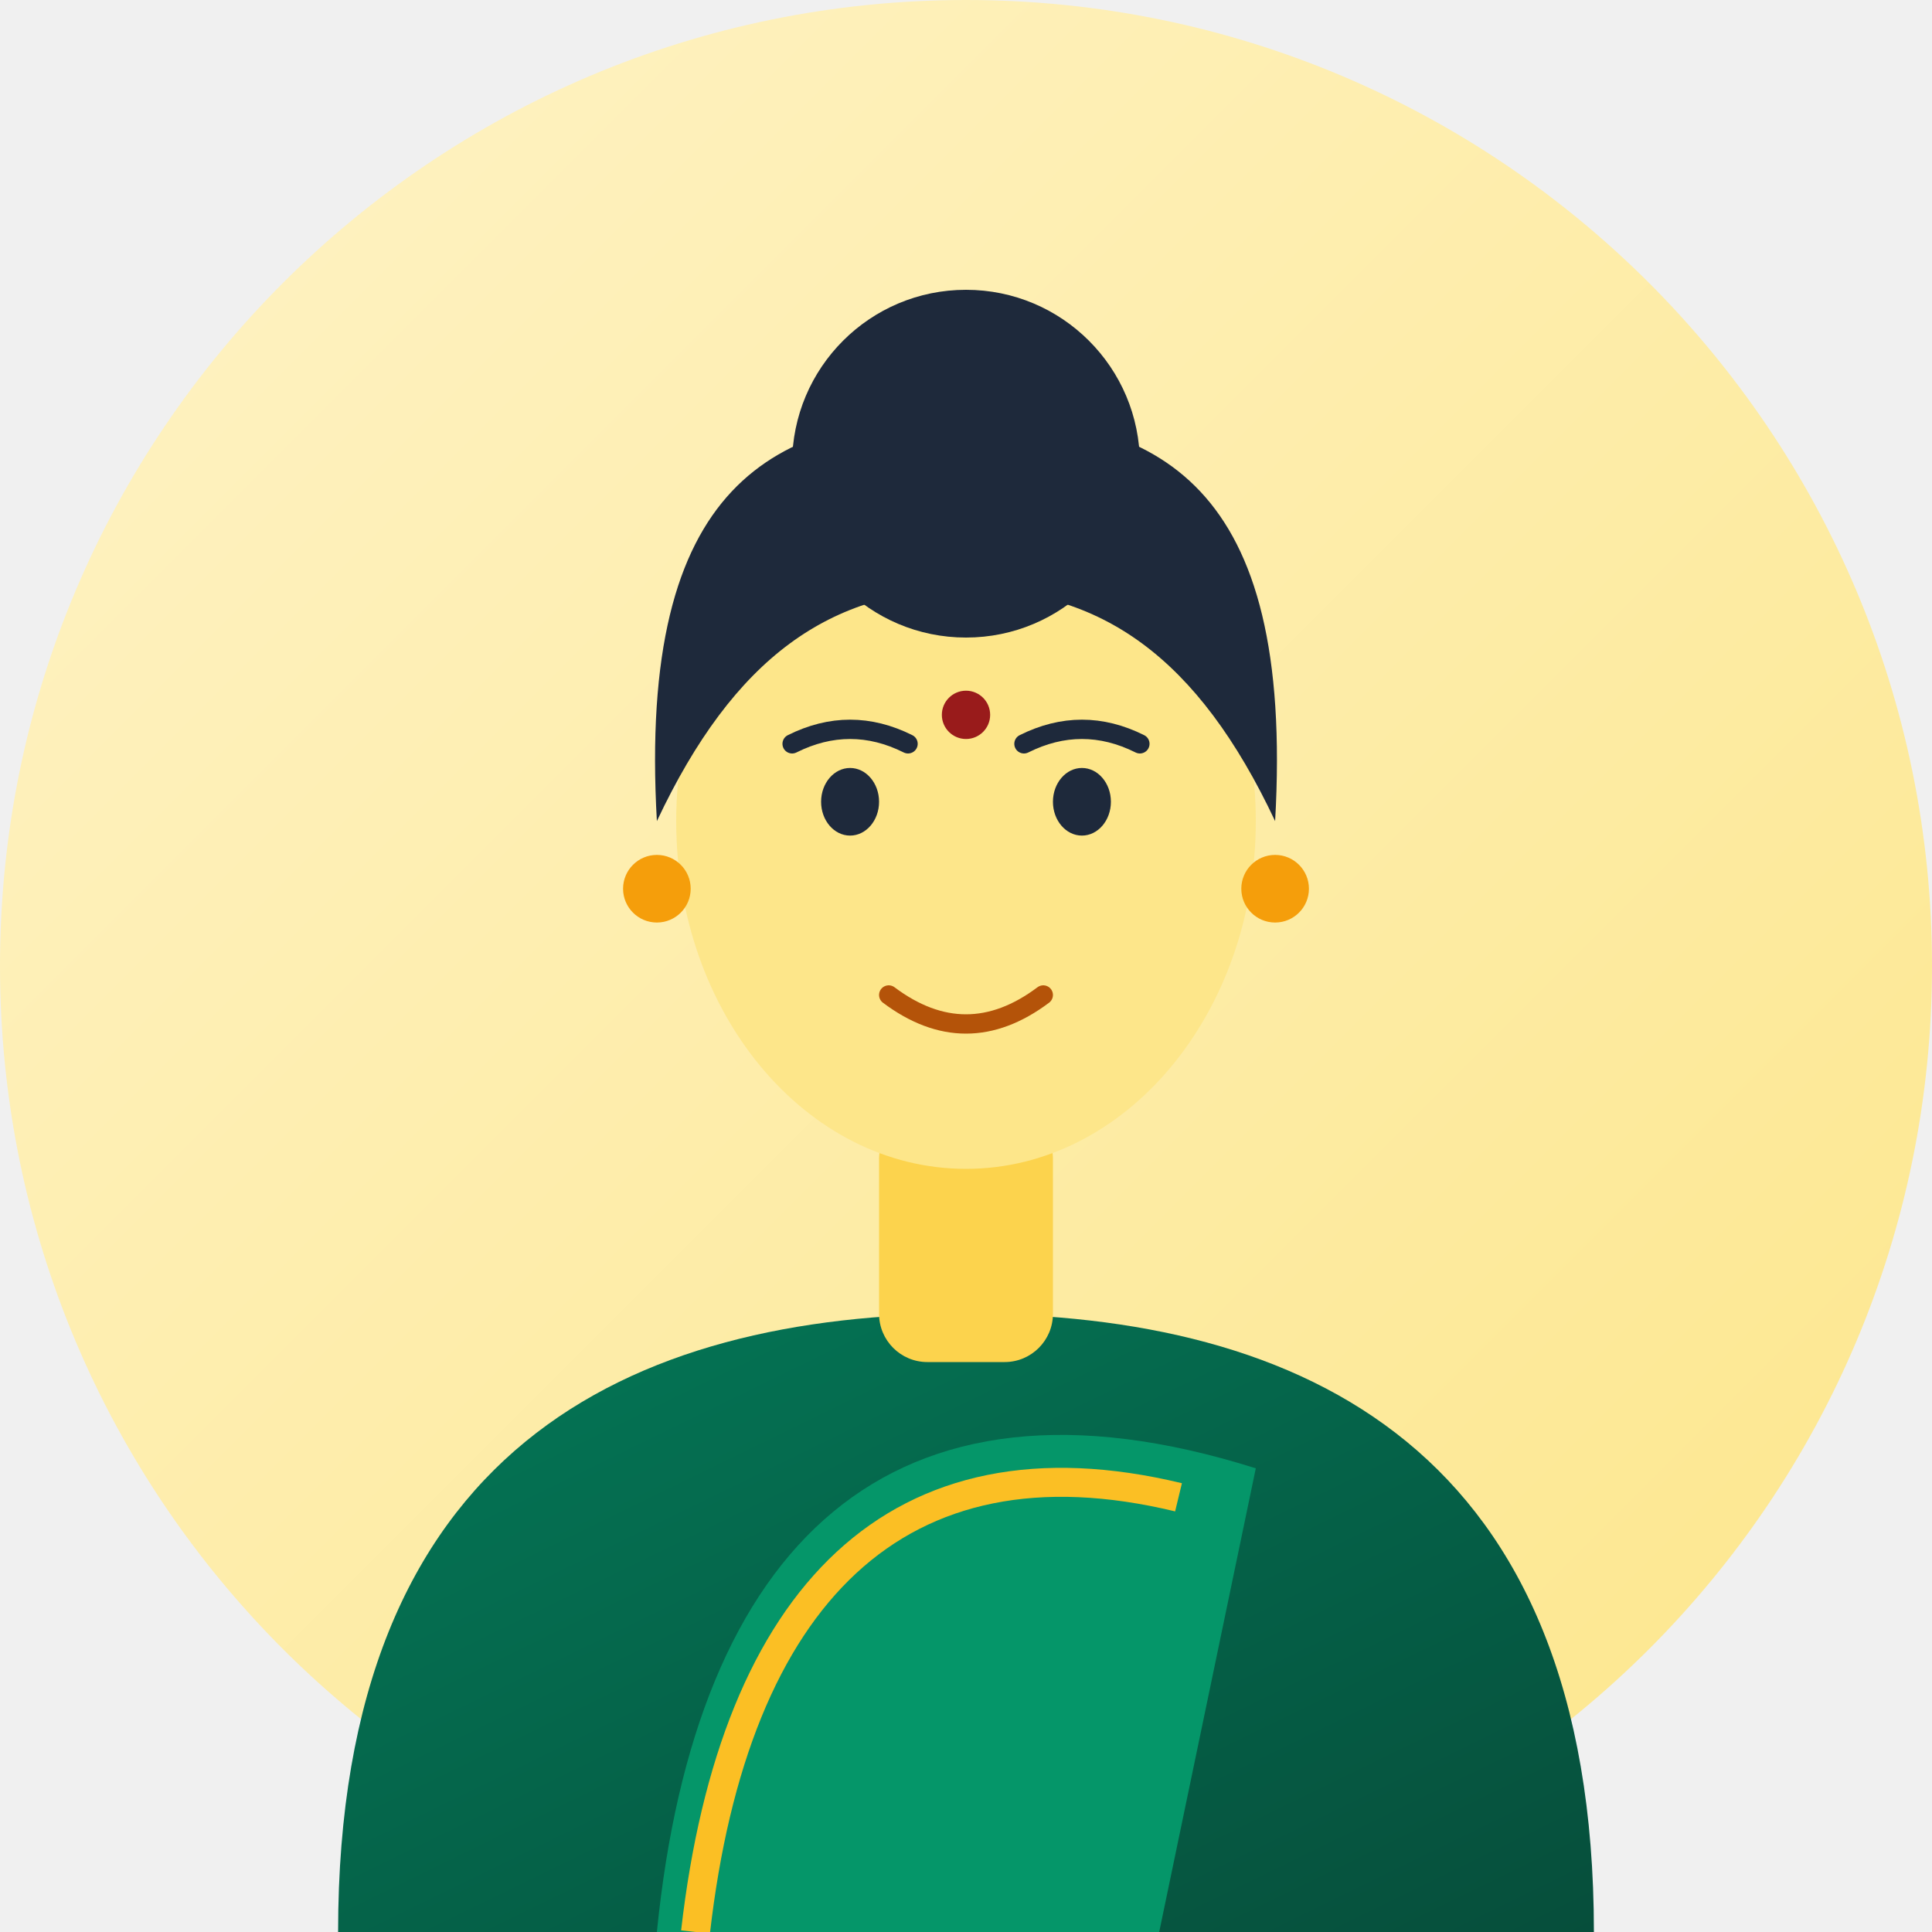
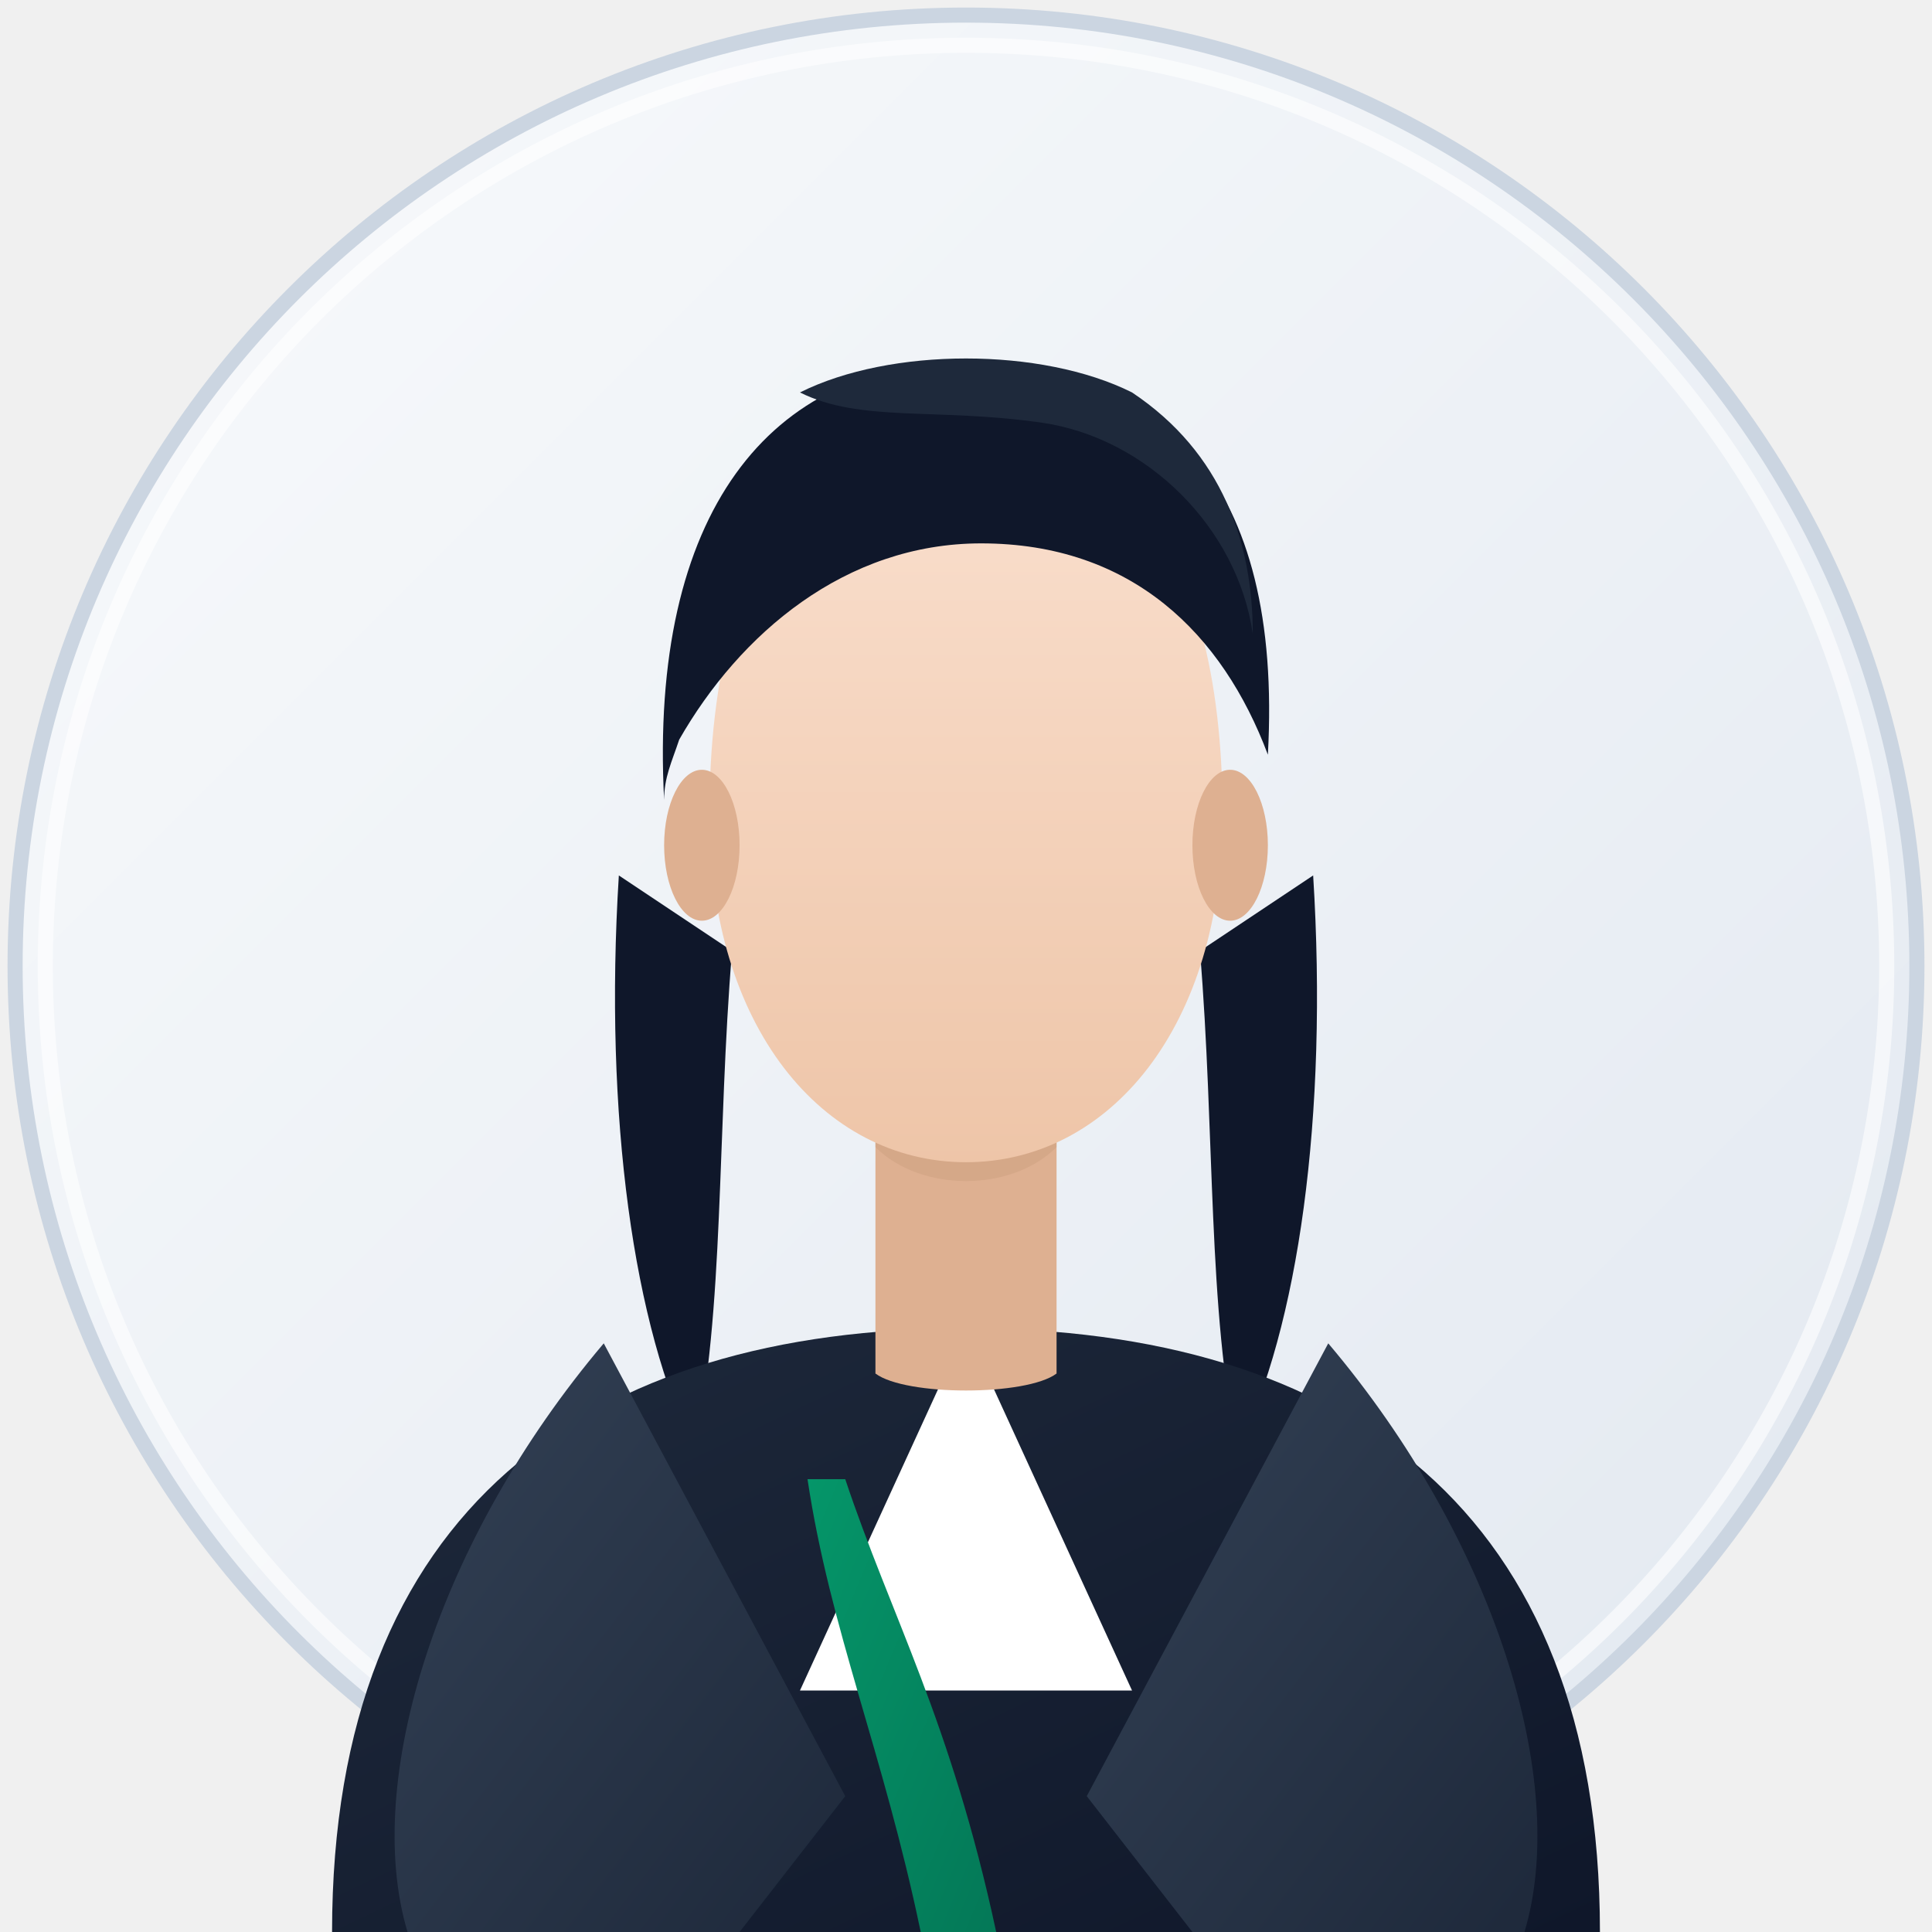
- <svg xmlns="http://www.w3.org/2000/svg" viewBox="0 0 200 200" width="100%" height="100%">
+ <svg xmlns="http://www.w3.org/2000/svg" viewBox="0 0 256 256" width="100%" height="100%">
  <defs>
-     <linearGradient id="bgFemale" x1="0%" y1="0%" x2="100%" y2="100%">
-       <stop offset="0%" stop-color="#fef3c7" />
-       <stop offset="100%" stop-color="#fde68a" />
+     <linearGradient id="bgFem" x1="0%" y1="0%" x2="100%" y2="100%">
+       <stop offset="0%" stop-color="#f8fafc" />
+       <stop offset="100%" stop-color="#e2e8f0" />
    </linearGradient>
-     <linearGradient id="attireFemale" x1="0%" y1="0%" x2="100%" y2="100%">
-       <stop offset="0%" stop-color="#047857" />
-       <stop offset="100%" stop-color="#064e3b" />
+     <linearGradient id="suitFem" x1="0%" y1="0%" x2="100%" y2="100%">
+       <stop offset="0%" stop-color="#1e293b" />
+       <stop offset="100%" stop-color="#0f172a" />
+     </linearGradient>
+     <linearGradient id="lapelFem" x1="0%" y1="0%" x2="100%" y2="100%">
+       <stop offset="0%" stop-color="#334155" />
+       <stop offset="100%" stop-color="#1e293b" />
+     </linearGradient>
+     <linearGradient id="accentFem" x1="0%" y1="0%" x2="100%" y2="100%">
+       <stop offset="0%" stop-color="#059669" />
+       <stop offset="100%" stop-color="#047857" />
+     </linearGradient>
+     <linearGradient id="skinFem" x1="0%" y1="0%" x2="0%" y2="100%">
+       <stop offset="0%" stop-color="#fae0cf" />
+       <stop offset="100%" stop-color="#eec5a8" />
    </linearGradient>
  </defs>
-   <circle cx="100" cy="100" r="100" fill="url(#bgFemale)" />
-   <path d="M35 200 C35 150, 65 136, 100 136 C135 136, 165 150, 165 200 Z" fill="url(#attireFemale)" />
-   <path d="M68 200 C72 160, 92 140, 130 152 L120 200 Z" fill="#059669" />
-   <path d="M72 200 C76 165, 93 148, 122 155" fill="none" stroke="#fbbf24" stroke-width="3" />
-   <rect x="91" y="115" width="18" height="26" rx="5" fill="#fcd34d" />
-   <ellipse cx="100" cy="85" rx="30" ry="36" fill="#fde68a" />
-   <circle cx="100" cy="48" r="18" fill="#1e293b" />
-   <path d="M68 85 C66 50, 80 43, 100 43 C120 43, 134 50, 132 85 C124 68, 114 61, 100 61 C86 61, 76 68, 68 85 Z" fill="#1e293b" />
-   <circle cx="68" cy="92" r="3.5" fill="#f59e0b" />
-   <circle cx="132" cy="92" r="3.5" fill="#f59e0b" />
-   <ellipse cx="88" cy="83" rx="3" ry="3.5" fill="#1e293b" />
-   <ellipse cx="112" cy="83" rx="3" ry="3.5" fill="#1e293b" />
-   <path d="M82 77 Q88 74 94 77" fill="none" stroke="#1e293b" stroke-width="2" stroke-linecap="round" />
-   <path d="M106 77 Q112 74 118 77" fill="none" stroke="#1e293b" stroke-width="2" stroke-linecap="round" />
-   <circle cx="100" cy="74" r="2.5" fill="#991b1b" />
-   <path d="M92 103 Q100 109 108 103" fill="none" stroke="#b45309" stroke-width="2" stroke-linecap="round" />
+   <circle cx="128" cy="128" r="126" fill="url(#bgFem)" stroke="#cbd5e1" stroke-width="2" />
+   <circle cx="128" cy="128" r="122" fill="none" stroke="#ffffff" stroke-width="2" opacity="0.6" />
+   <path d="M82 116 C80 148, 84 176, 92 192 C96 174, 95 150, 97 126 Z" fill="#0f172a" />
+   <path d="M174 116 C176 148, 172 176, 164 192 C160 174, 161 150, 159 126 Z" fill="#0f172a" />
+   <path d="M44 256 C44 200, 78 176, 128 176 C178 176, 212 200, 212 256 Z" fill="url(#suitFem)" />
+   <path d="M80 178 L112 238 L98 256 L54 256 C48 236, 58 204, 80 178 Z" fill="url(#lapelFem)" />
+   <path d="M176 178 L144 238 L158 256 L202 256 C208 236, 198 204, 176 178 Z" fill="url(#lapelFem)" />
+   <polygon points="128,176 106,224 150,224" fill="#ffffff" />
+   <path d="M112 196 C118 214, 126 228, 132 256 L122 256 C117 232, 110 216, 107 196 Z" fill="url(#accentFem)" />
+   <path d="M116 144 L116 182 C120 185, 136 185, 140 182 L140 144 Z" fill="#deb091" />
+   <path d="M116 144 C122 152, 134 152, 140 144 L140 152 C134 158, 122 158, 116 152 Z" fill="#c99b7b" opacity="0.4" />
+   <path d="M94 108 C94 70, 110 56, 128 56 C146 56, 162 70, 162 108 C162 136, 147 154, 128 154 C109 154, 94 136, 94 108 Z" fill="url(#skinFem)" />
+   <ellipse cx="93" cy="112" rx="5" ry="10" fill="#deb091" />
+   <ellipse cx="163" cy="112" rx="5" ry="10" fill="#deb091" />
+   <path d="M88 106 C86 68, 102 48, 128 48 C154 48, 170 64, 168 100 C162 84, 150 72, 130 72 C112 72, 98 84, 90 98 C89 101, 88 103, 88 106 Z" fill="#0f172a" />
+   <path d="M106 52 C118 46, 138 46, 150 52 C162 60, 166 72, 166 84 C164 70, 152 58, 138 56 C124 54, 114 56, 106 52 Z" fill="#1e293b" />
</svg>
